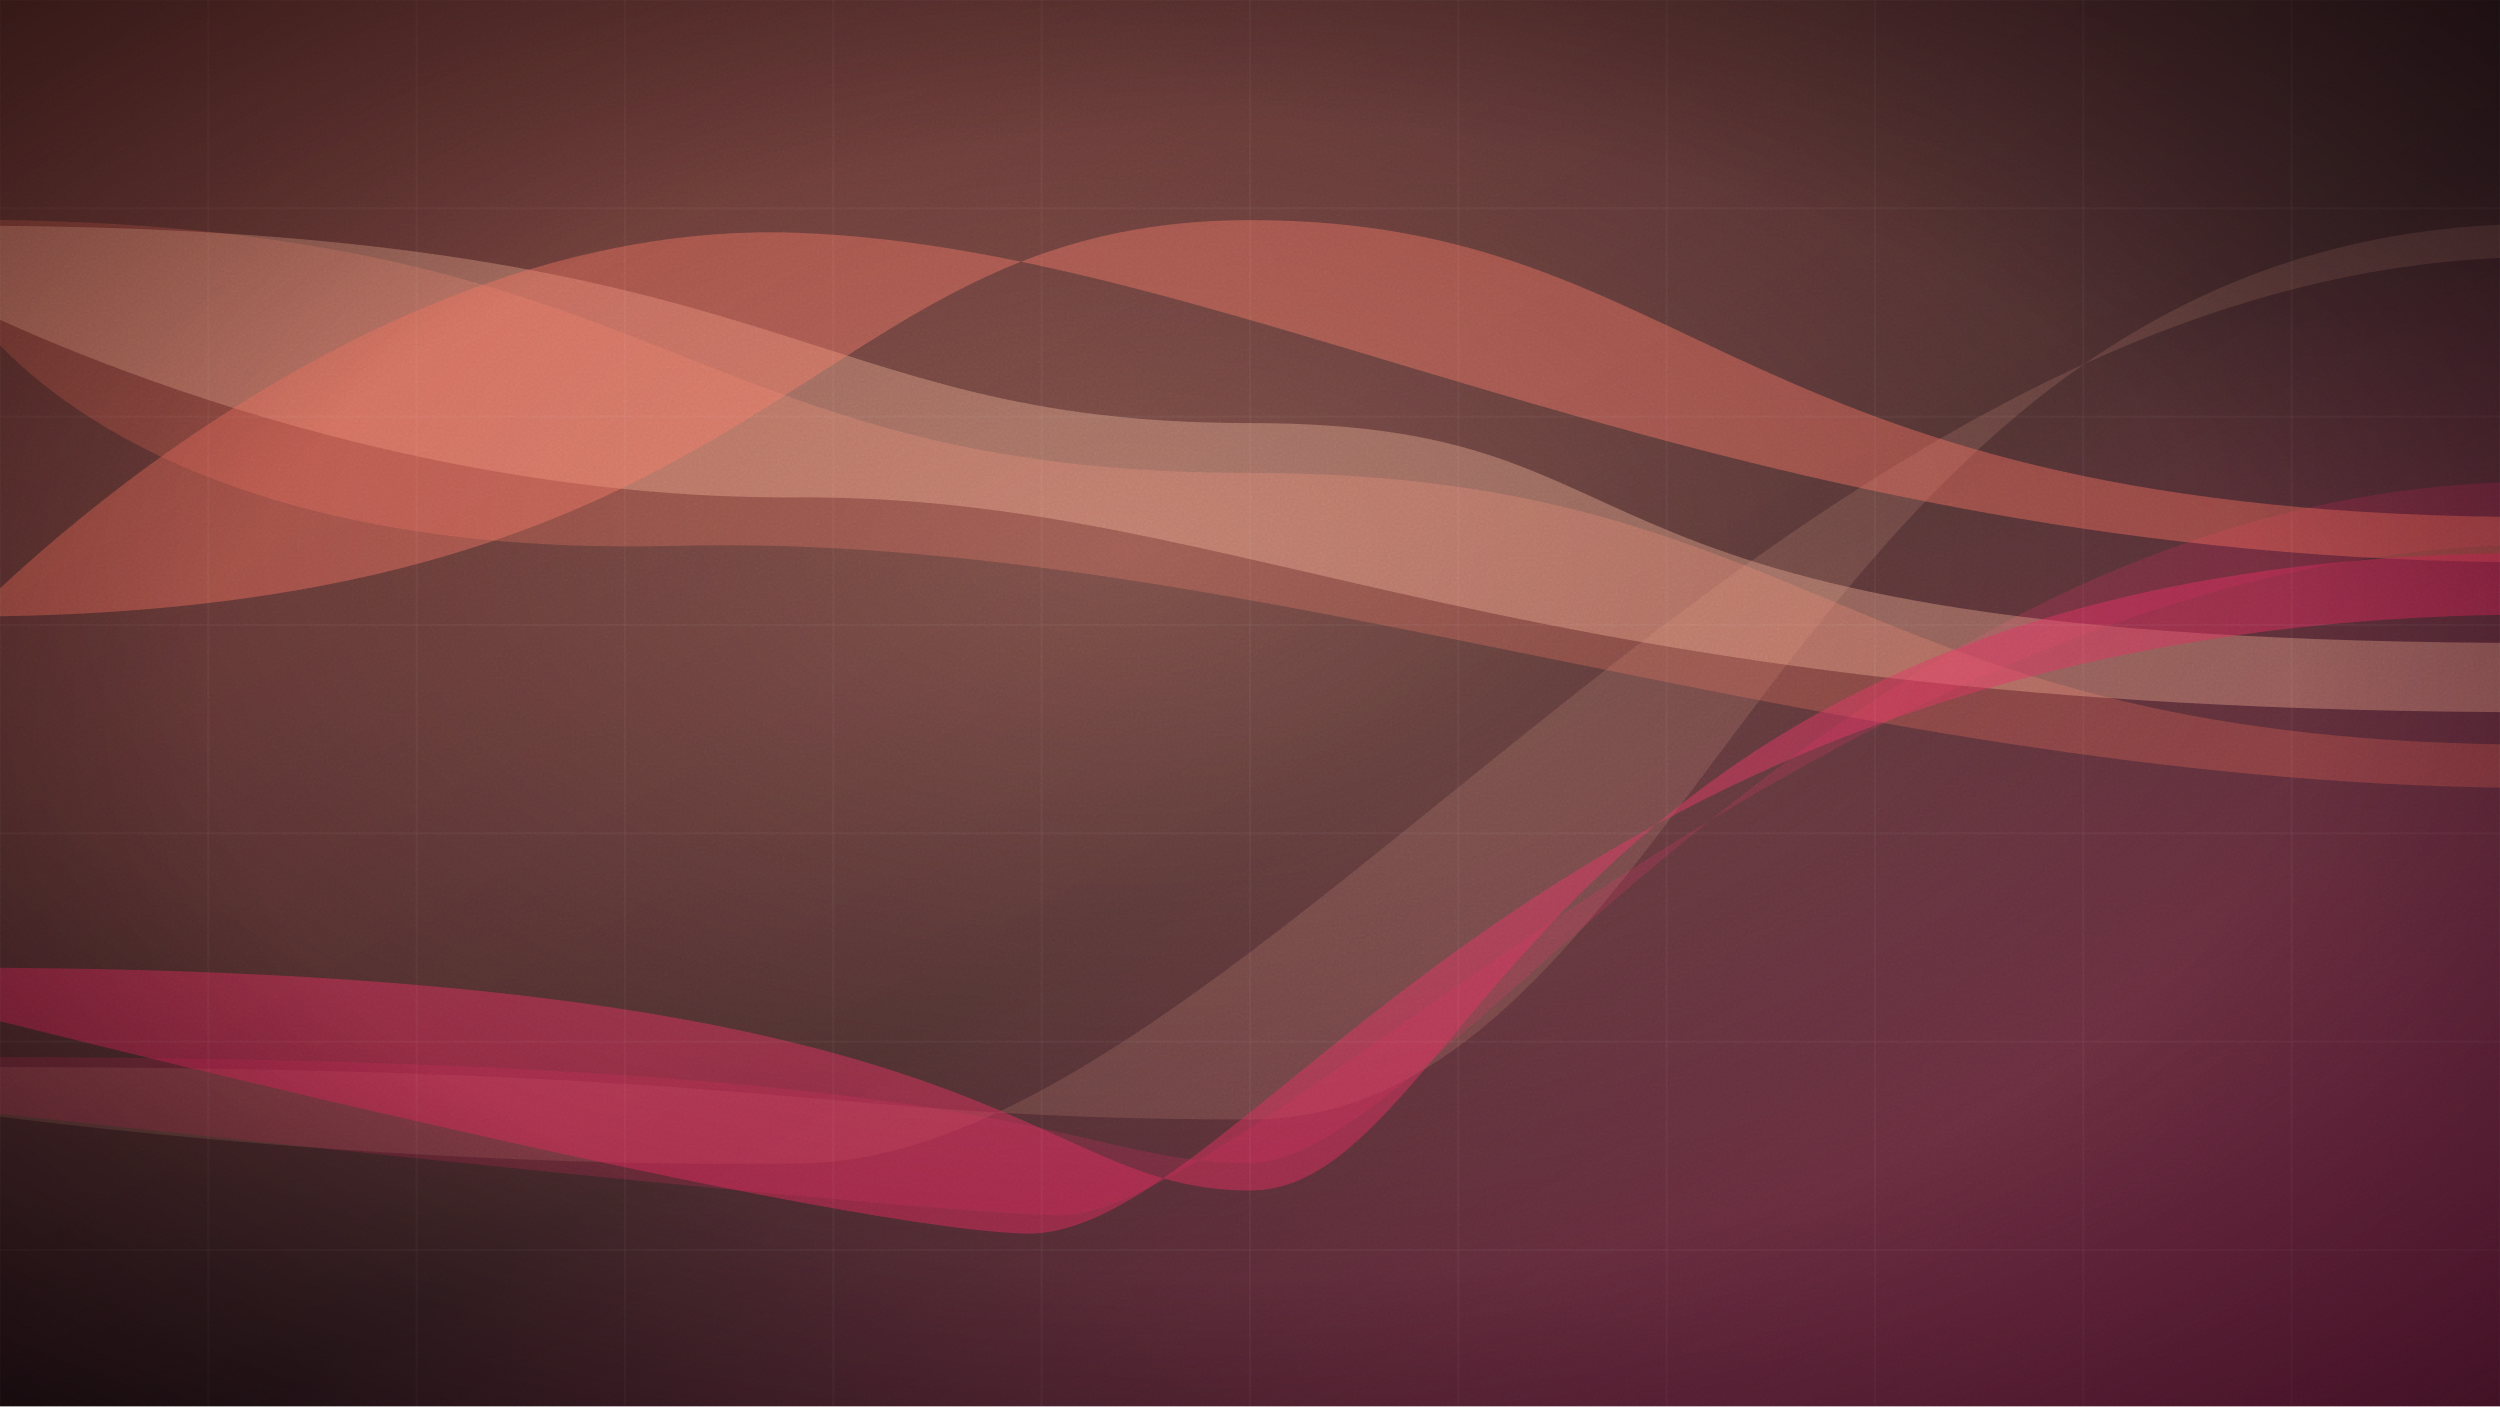
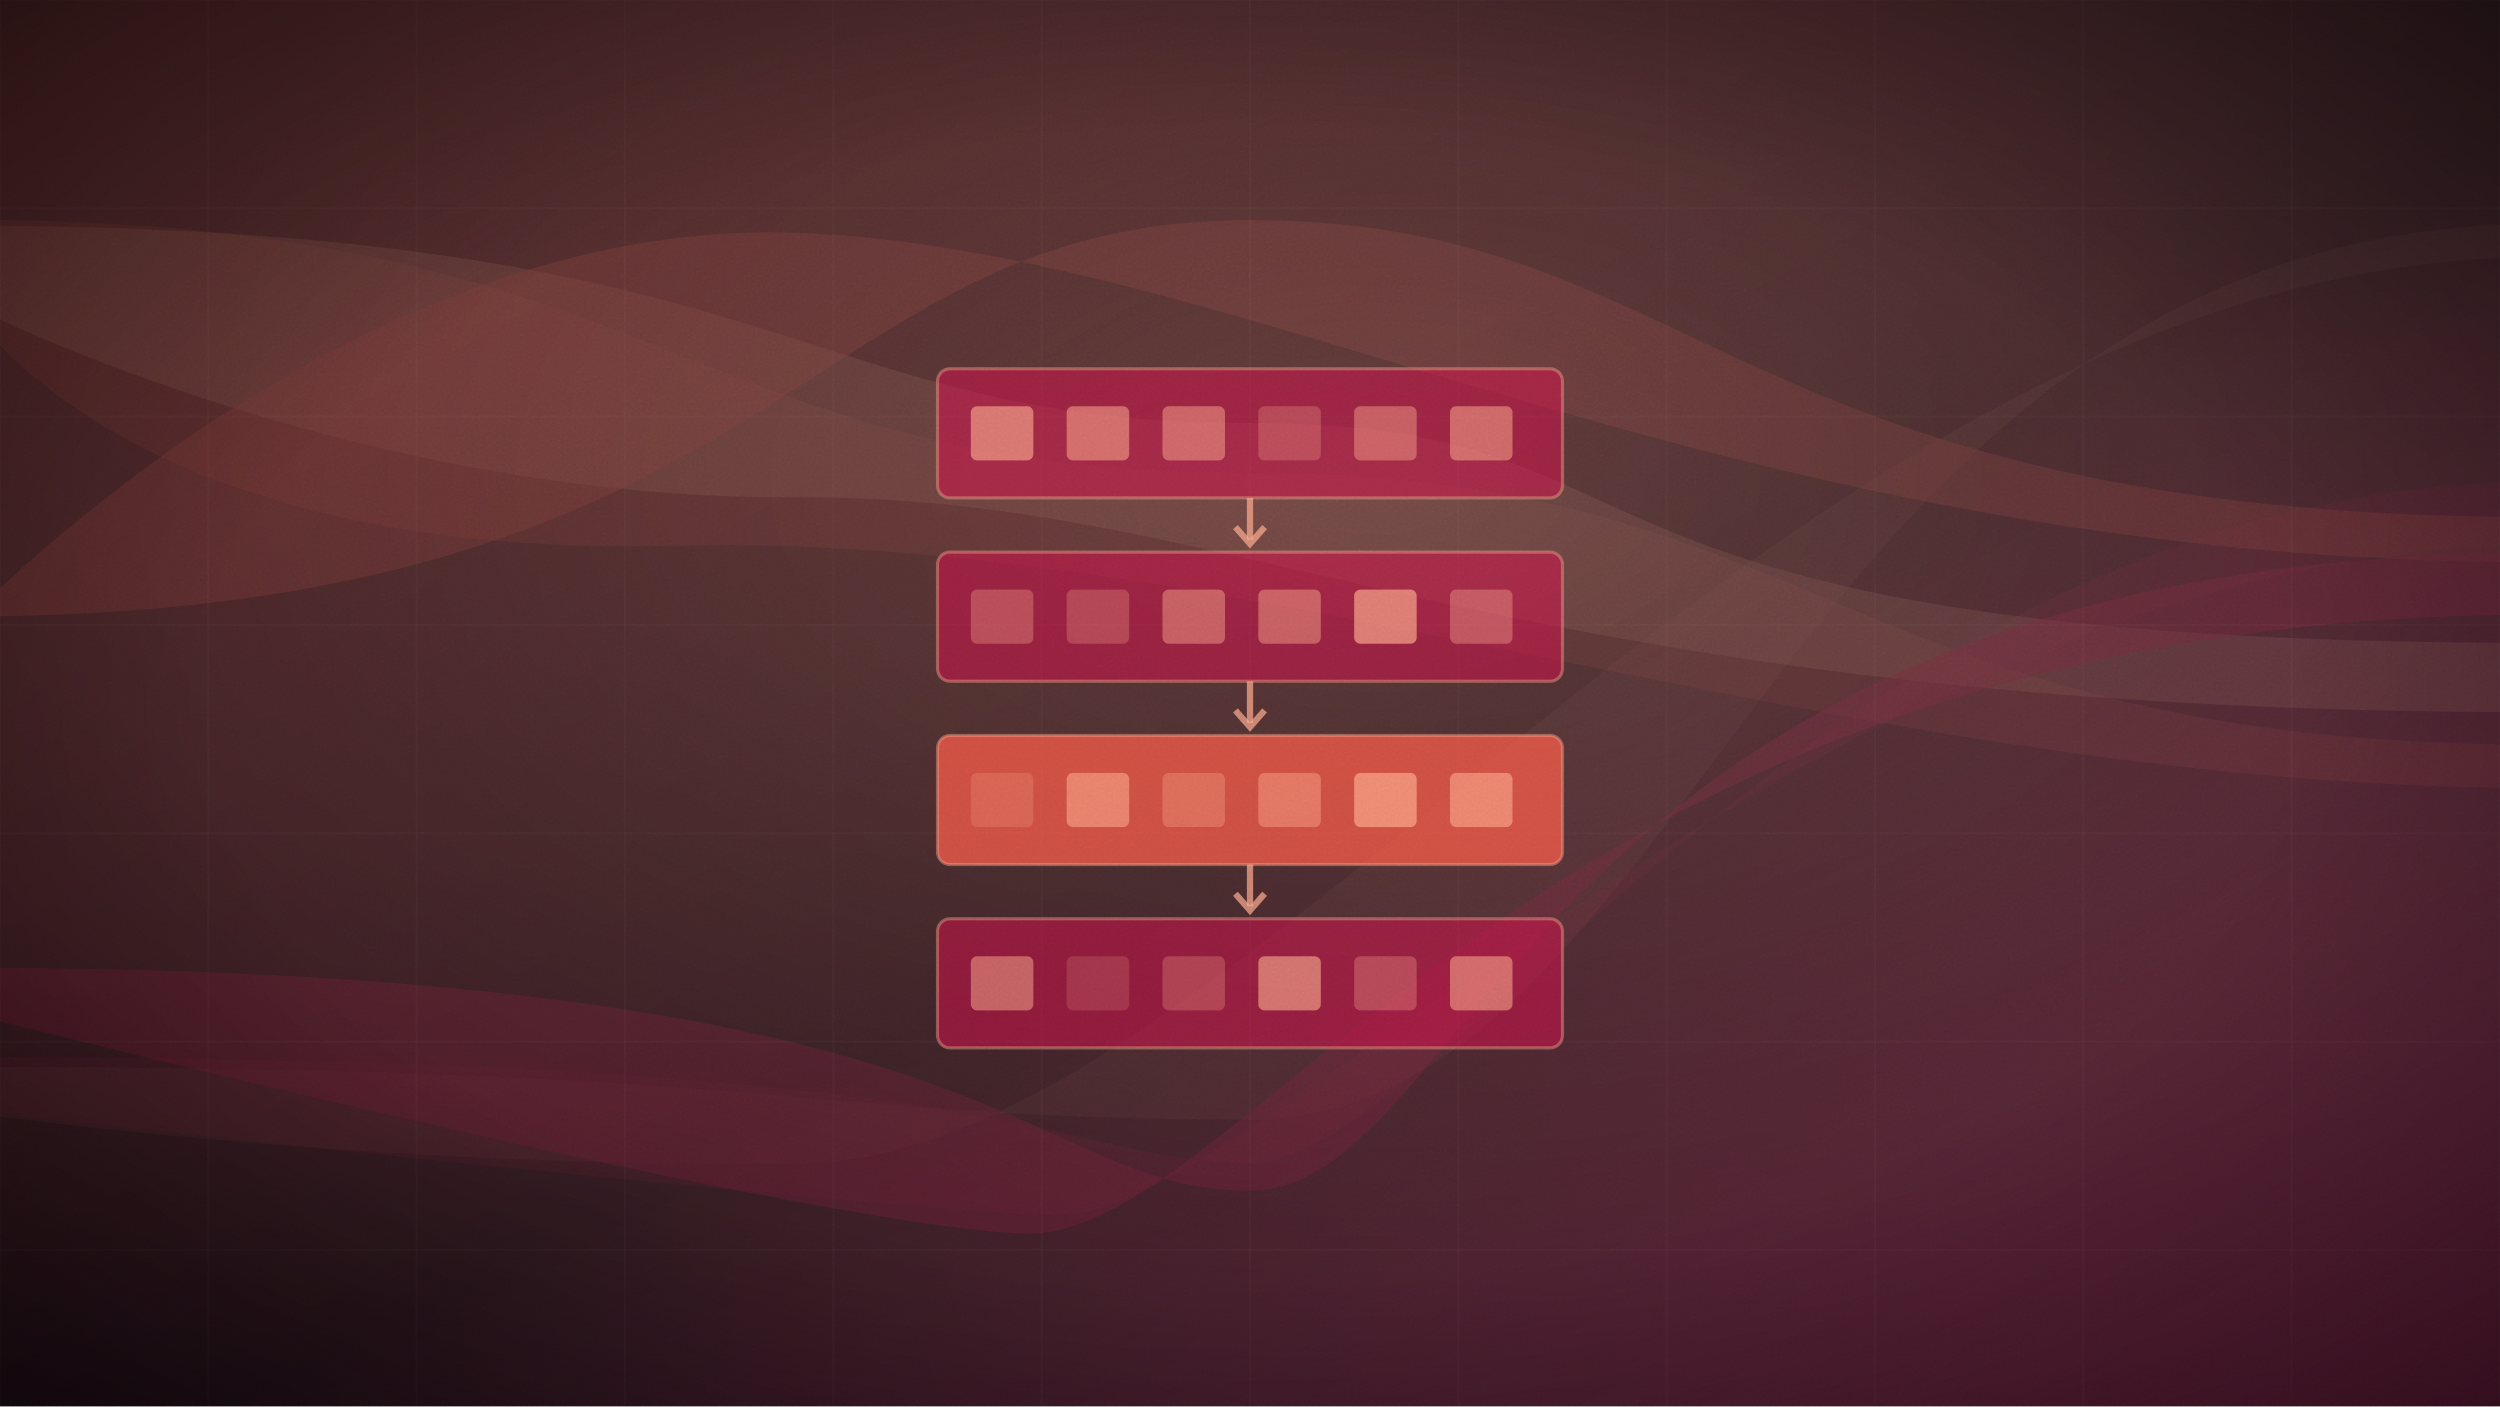
- <svg xmlns="http://www.w3.org/2000/svg" viewBox="0 0 1200 675" width="1200" height="675" role="img" aria-label="Abstract cover illustration">
+ <svg xmlns="http://www.w3.org/2000/svg" viewBox="0 0 1200 675" width="1200" height="675" role="img" aria-label="Stacked model layers passing data upward — original cover illustration">
  <defs>
    <linearGradient id="bg" x1="0" y1="0" x2="1" y2="1">
      <stop offset="0" stop-color="#4e1c1d" />
      <stop offset="0.55" stop-color="#1f0e16" />
      <stop offset="1" stop-color="#791e44" />
    </linearGradient>
    <radialGradient id="core" cx="0.4" cy="0.35" r="0.75">
      <stop offset="0" stop-color="#fda98c" stop-opacity="0.95" />
      <stop offset="0.5" stop-color="#f65949" stop-opacity="0.55" />
      <stop offset="1" stop-color="#d8104c" stop-opacity="0" />
    </radialGradient>
-     <radialGradient id="halo" cx="0.45" cy="0.39" r="0.85">
+     <radialGradient id="halo" cx="0.55" cy="0.34" r="0.85">
      <stop offset="0" stop-color="#fda98c" stop-opacity="0.4" />
      <stop offset="1" stop-color="#fda98c" stop-opacity="0" />
    </radialGradient>
    <radialGradient id="vig" cx="0.5" cy="0.5" r="0.75">
      <stop offset="0.55" stop-color="#000000" stop-opacity="0" />
      <stop offset="1" stop-color="#000000" stop-opacity="0.55" />
    </radialGradient>
    <filter id="grain" x="0" y="0" width="100%" height="100%">
      <feTurbulence type="fractalNoise" baseFrequency="0.85" numOctaves="3" stitchTiles="stitch" result="t" />
      <feColorMatrix type="saturate" values="0" in="t" result="g" />
    </filter>
    <clipPath id="frame">
      <rect x="0" y="0" width="1200" height="675" />
    </clipPath>
  </defs>
  <rect width="1200" height="675" fill="url(#bg)" />
-   <g clip-path="url(#frame)">
+   <g clip-path="url(#frame)" opacity="0.42">
    <path d="M -20 512.11 C 384.53 512.11, 384.53 537.34, 600 537.34 S 857.94 107.42, 1220 107.42 L 1220 123.37 C 857.94 123.37, 600 555.89, 384.53 558.49 S -20 533.27, -20 533.27 Z" fill="#fda98c" fill-opacity="0.14" />
    <path d="M -20 507.31 C 507.8 507.31, 507.8 558.25, 600 558.25 S 886.91 231.21, 1220 231.21 L 1220 261.45 C 886.91 261.45, 600 585.93, 507.8 583.37 S -20 532.44, -20 532.44 Z" fill="#d8104c" fill-opacity="0.21" />
    <path d="M -20 105.41 C 324.26 105.41, 324.26 227.01, 600 227.01 S 886.51 357.42, 1220 357.42 L 1220 378.22 C 886.51 378.22, 600 254.91, 324.26 262.01 S -20 140.42, -20 140.42 Z" fill="#f65949" fill-opacity="0.27" />
    <path d="M -20 108.3 C 382.2 108.3, 382.2 203.08, 600 203.08 S 718.65 308.62, 1220 308.62 L 1220 341.86 C 718.65 341.86, 600 237.54, 382.2 238.75 S -20 143.97, -20 143.97 Z" fill="#fda98c" fill-opacity="0.34" />
    <path d="M -20 295.99 C 382.32 295.99, 382.32 105.65, 600 105.65 S 827.76 248.2, 1220 248.2 L 1220 269.94 C 827.76 269.94, 600 119.56, 382.32 111.73 S -20 302.07, -20 302.07 Z" fill="#f65949" fill-opacity="0.41" />
    <path d="M -20 464.5 C 490.87 464.5, 490.87 571.44, 600 571.44 S 736.12 265.37, 1220 265.37 L 1220 294.97 C 736.12 294.97, 600 596.57, 490.87 592.1 S -20 485.16, -20 485.16 Z" fill="#d8104c" fill-opacity="0.47" />
  </g>
  <rect width="1200" height="675" fill="url(#halo)" style="mix-blend-mode:screen" />
  <g clip-path="url(#frame)">
    <line x1="0" y1="0" x2="0" y2="675" stroke="#ffffff" stroke-opacity="0.035" stroke-width="1" />
    <line x1="100" y1="0" x2="100" y2="675" stroke="#ffffff" stroke-opacity="0.035" stroke-width="1" />
    <line x1="200" y1="0" x2="200" y2="675" stroke="#ffffff" stroke-opacity="0.035" stroke-width="1" />
    <line x1="300" y1="0" x2="300" y2="675" stroke="#ffffff" stroke-opacity="0.035" stroke-width="1" />
    <line x1="400" y1="0" x2="400" y2="675" stroke="#ffffff" stroke-opacity="0.035" stroke-width="1" />
    <line x1="500" y1="0" x2="500" y2="675" stroke="#ffffff" stroke-opacity="0.035" stroke-width="1" />
    <line x1="600" y1="0" x2="600" y2="675" stroke="#ffffff" stroke-opacity="0.035" stroke-width="1" />
    <line x1="700" y1="0" x2="700" y2="675" stroke="#ffffff" stroke-opacity="0.035" stroke-width="1" />
    <line x1="800" y1="0" x2="800" y2="675" stroke="#ffffff" stroke-opacity="0.035" stroke-width="1" />
    <line x1="900" y1="0" x2="900" y2="675" stroke="#ffffff" stroke-opacity="0.035" stroke-width="1" />
    <line x1="1000" y1="0" x2="1000" y2="675" stroke="#ffffff" stroke-opacity="0.035" stroke-width="1" />
    <line x1="1100" y1="0" x2="1100" y2="675" stroke="#ffffff" stroke-opacity="0.035" stroke-width="1" />
    <line x1="1200" y1="0" x2="1200" y2="675" stroke="#ffffff" stroke-opacity="0.035" stroke-width="1" />
    <line x1="0" y1="0" x2="1200" y2="0" stroke="#ffffff" stroke-opacity="0.035" stroke-width="1" />
    <line x1="0" y1="100" x2="1200" y2="100" stroke="#ffffff" stroke-opacity="0.035" stroke-width="1" />
    <line x1="0" y1="200" x2="1200" y2="200" stroke="#ffffff" stroke-opacity="0.035" stroke-width="1" />
    <line x1="0" y1="300" x2="1200" y2="300" stroke="#ffffff" stroke-opacity="0.035" stroke-width="1" />
    <line x1="0" y1="400" x2="1200" y2="400" stroke="#ffffff" stroke-opacity="0.035" stroke-width="1" />
    <line x1="0" y1="500" x2="1200" y2="500" stroke="#ffffff" stroke-opacity="0.035" stroke-width="1" />
    <line x1="0" y1="600" x2="1200" y2="600" stroke="#ffffff" stroke-opacity="0.035" stroke-width="1" />
  </g>
+   <rect width="1200" height="675" fill="#1f0e16" opacity="0.3" />
+   <g clip-path="url(#frame)">
+     <rect x="450" y="177" width="300" height="62" rx="6" fill="#d8104c" fill-opacity="0.5" stroke="#fda98c" stroke-opacity="0.4" stroke-width="1.5" />
+     <rect x="466" y="195" width="30" height="26" rx="3" fill="#fda98c" fill-opacity="0.6" />
+     <rect x="512" y="195" width="30" height="26" rx="3" fill="#fda98c" fill-opacity="0.52" />
+     <rect x="558" y="195" width="30" height="26" rx="3" fill="#fda98c" fill-opacity="0.47" />
+     <rect x="604" y="195" width="30" height="26" rx="3" fill="#fda98c" fill-opacity="0.27" />
+     <rect x="650" y="195" width="30" height="26" rx="3" fill="#fda98c" fill-opacity="0.43" />
+     <rect x="696" y="195" width="30" height="26" rx="3" fill="#fda98c" fill-opacity="0.51" />
+     <path d="M 600 239 L 600 259" stroke="#fda98c" stroke-opacity="0.7" stroke-width="3" />
+     <path d="M 593 253 L 600 261 L 607 253" fill="none" stroke="#fda98c" stroke-opacity="0.7" stroke-width="3" />
+     <rect x="450" y="265" width="300" height="62" rx="6" fill="#d8104c" fill-opacity="0.5" stroke="#fda98c" stroke-opacity="0.4" stroke-width="1.5" />
+     <rect x="466" y="283" width="30" height="26" rx="3" fill="#fda98c" fill-opacity="0.32" />
+     <rect x="512" y="283" width="30" height="26" rx="3" fill="#fda98c" fill-opacity="0.27" />
+     <rect x="558" y="283" width="30" height="26" rx="3" fill="#fda98c" fill-opacity="0.44" />
+     <rect x="604" y="283" width="30" height="26" rx="3" fill="#fda98c" fill-opacity="0.44" />
+     <rect x="650" y="283" width="30" height="26" rx="3" fill="#fda98c" fill-opacity="0.65" />
+     <rect x="696" y="283" width="30" height="26" rx="3" fill="#fda98c" fill-opacity="0.37" />
+     <path d="M 600 327 L 600 347" stroke="#fda98c" stroke-opacity="0.7" stroke-width="3" />
+     <path d="M 593 341 L 600 349 L 607 341" fill="none" stroke="#fda98c" stroke-opacity="0.7" stroke-width="3" />
+     <rect x="450" y="353" width="300" height="62" rx="6" fill="#f65949" fill-opacity="0.75" stroke="#fda98c" stroke-opacity="0.4" stroke-width="1.5" />
+     <rect x="466" y="371" width="30" height="26" rx="3" fill="#fda98c" fill-opacity="0.22" />
+     <rect x="512" y="371" width="30" height="26" rx="3" fill="#fda98c" fill-opacity="0.55" />
+     <rect x="558" y="371" width="30" height="26" rx="3" fill="#fda98c" fill-opacity="0.31" />
+     <rect x="604" y="371" width="30" height="26" rx="3" fill="#fda98c" fill-opacity="0.43" />
+     <rect x="650" y="371" width="30" height="26" rx="3" fill="#fda98c" fill-opacity="0.65" />
+     <rect x="696" y="371" width="30" height="26" rx="3" fill="#fda98c" fill-opacity="0.58" />
+     <path d="M 600 415 L 600 435" stroke="#fda98c" stroke-opacity="0.7" stroke-width="3" />
+     <path d="M 593 429 L 600 437 L 607 429" fill="none" stroke="#fda98c" stroke-opacity="0.7" stroke-width="3" />
+     <rect x="450" y="441" width="300" height="62" rx="6" fill="#d8104c" fill-opacity="0.5" stroke="#fda98c" stroke-opacity="0.4" stroke-width="1.5" />
+     <rect x="466" y="459" width="30" height="26" rx="3" fill="#fda98c" fill-opacity="0.49" />
+     <rect x="512" y="459" width="30" height="26" rx="3" fill="#fda98c" fill-opacity="0.18" />
+     <rect x="558" y="459" width="30" height="26" rx="3" fill="#fda98c" fill-opacity="0.27" />
+     <rect x="604" y="459" width="30" height="26" rx="3" fill="#fda98c" fill-opacity="0.59" />
+     <rect x="650" y="459" width="30" height="26" rx="3" fill="#fda98c" fill-opacity="0.3" />
+     <rect x="696" y="459" width="30" height="26" rx="3" fill="#fda98c" fill-opacity="0.54" />
+   </g>
  <rect width="1200" height="675" fill="url(#vig)" />
  <rect width="1200" height="675" filter="url(#grain)" opacity="0.14" style="mix-blend-mode:overlay" />
</svg>
